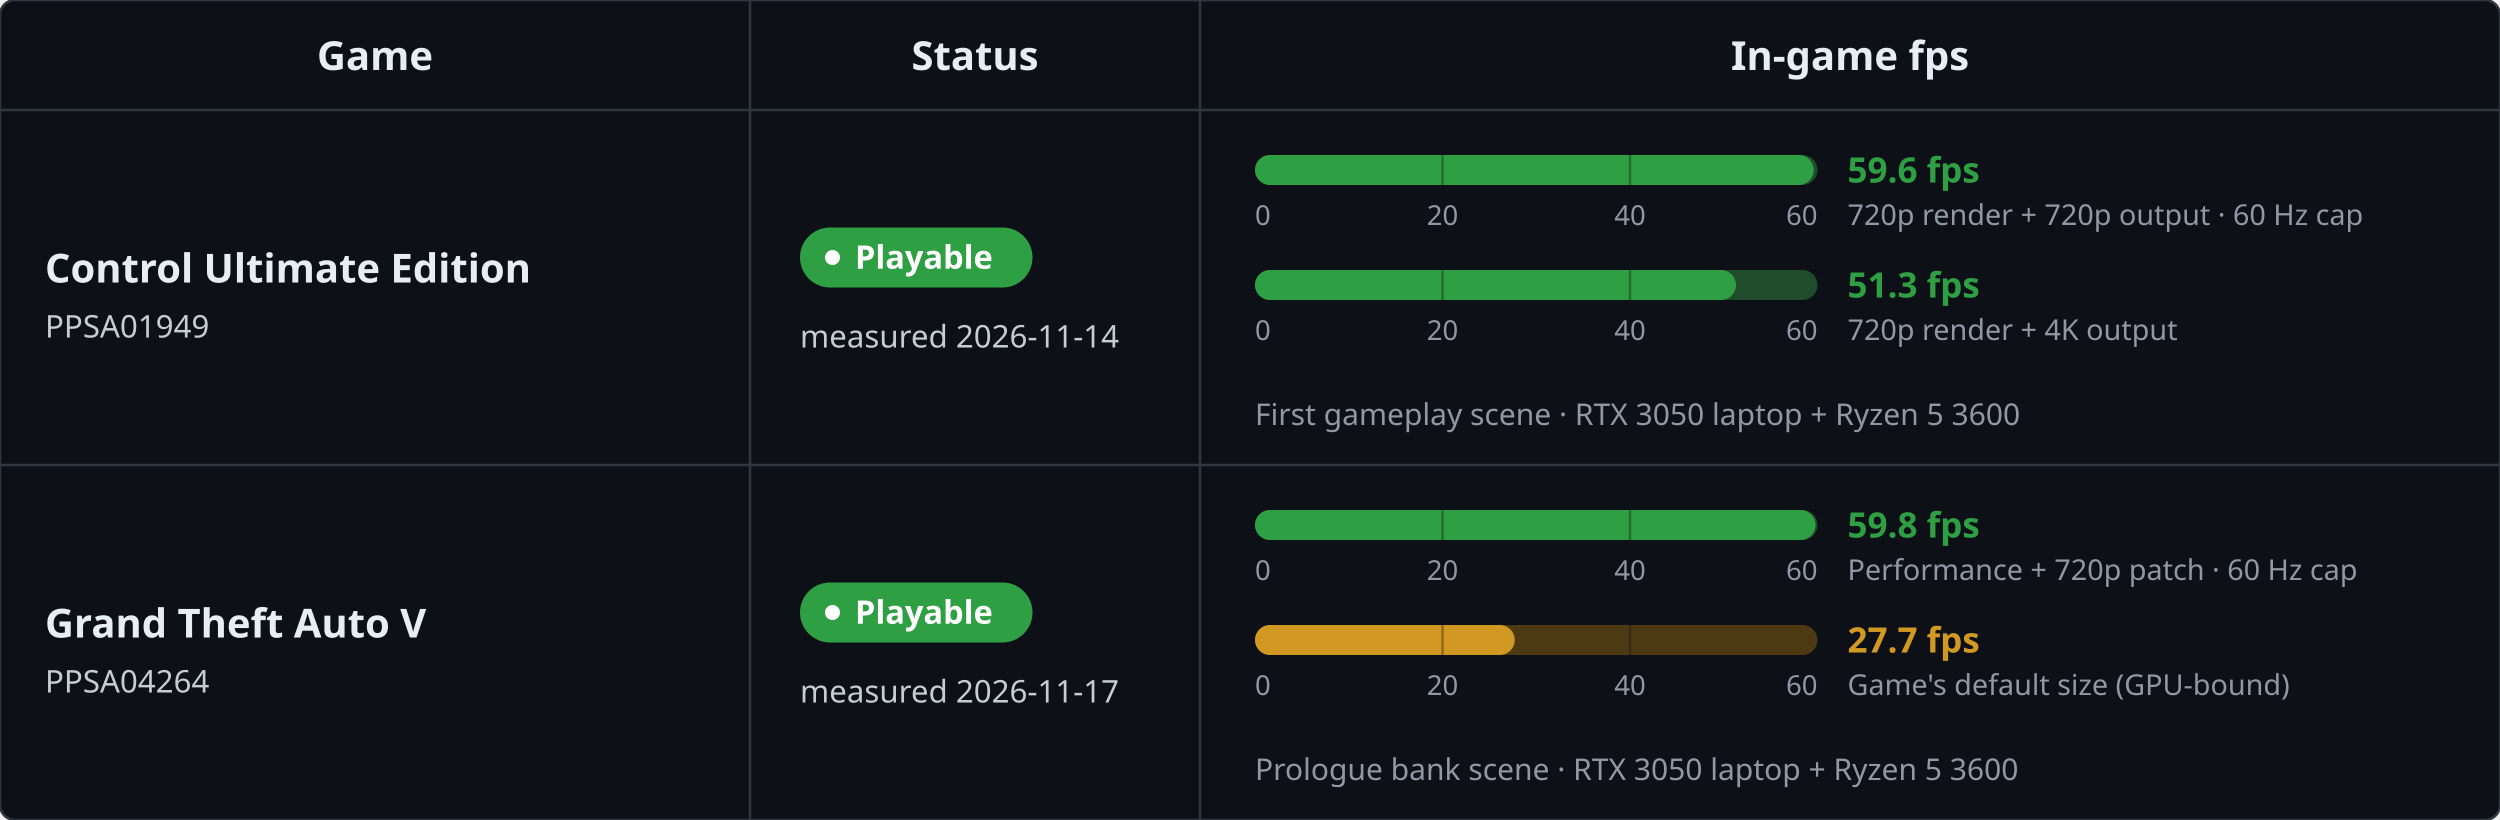
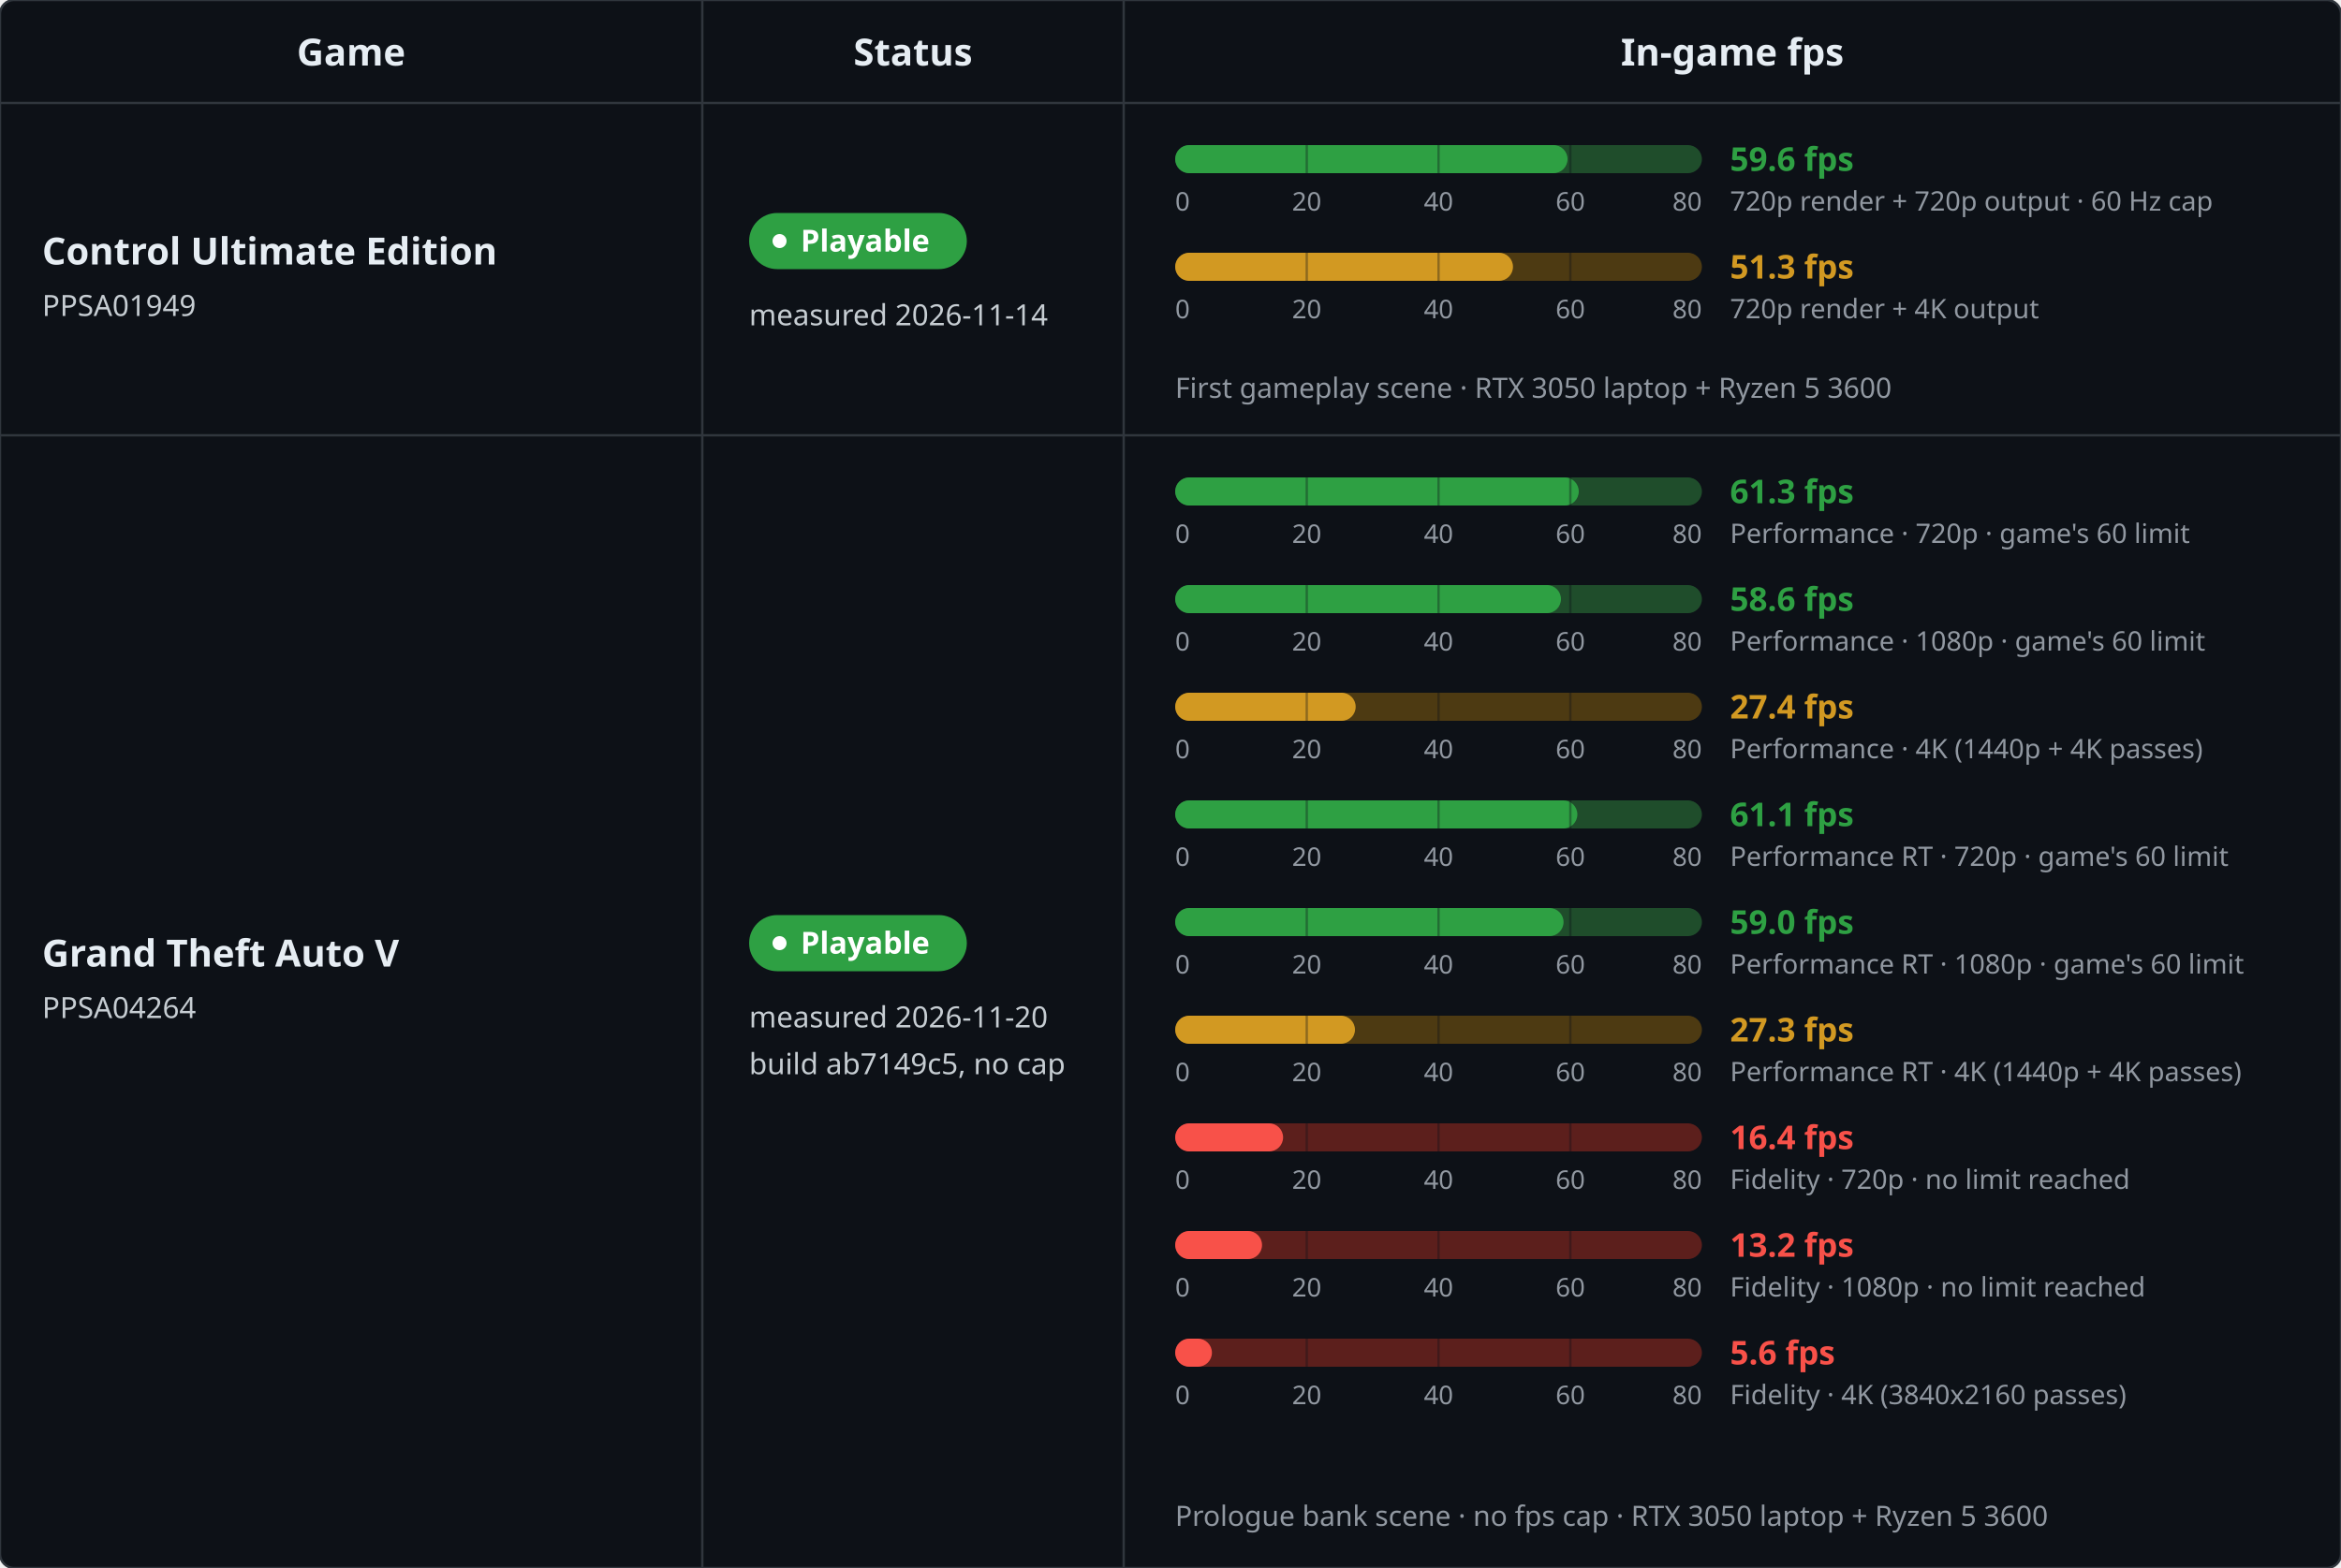
- <svg xmlns="http://www.w3.org/2000/svg" width="1000" height="328" viewBox="0 0 1000 328" font-family="-apple-system,BlinkMacSystemFont,'Segoe UI','Noto Sans',Helvetica,Arial,sans-serif">
-   <rect width="1000" height="328" rx="6" fill="#0d1117" stroke="#30363d" />
+ <svg xmlns="http://www.w3.org/2000/svg" width="1000" height="670" viewBox="0 0 1000 670" font-family="-apple-system,BlinkMacSystemFont,'Segoe UI','Noto Sans',Helvetica,Arial,sans-serif">
+   <rect width="1000" height="670" rx="6" fill="#0d1117" stroke="#30363d" />
  <text x="150.0" y="28" font-size="16" font-weight="600" fill="#e6edf3" text-anchor="middle">Game</text>
  <text x="390.0" y="28" font-size="16" font-weight="600" fill="#e6edf3" text-anchor="middle">Status</text>
  <text x="740.0" y="28" font-size="16" font-weight="600" fill="#e6edf3" text-anchor="middle">In-game fps</text>
  <line x1="0" y1="44" x2="1000" y2="44" stroke="#30363d" />
-   <line x1="300" y1="0" x2="300" y2="328" stroke="#30363d" />
-   <line x1="480" y1="0" x2="480" y2="328" stroke="#30363d" />
+   <line x1="300" y1="0" x2="300" y2="670" stroke="#30363d" />
+   <line x1="480" y1="0" x2="480" y2="670" stroke="#30363d" />
  <text x="18" y="113.0" font-size="16" font-weight="600" fill="#e6edf3">Control Ultimate Edition</text>
  <text x="18" y="135.0" font-size="12.5" fill="#e6edf3" fill-opacity=".85">PPSA01949</text>
  <rect x="320" y="91.0" width="93" height="24" rx="12" fill="#2ea043" />
  <circle cx="333" cy="103.0" r="3" fill="#fff" />
  <text x="342" y="107.5" font-size="13" font-weight="600" fill="#fff">Playable</text>
  <text x="320" y="139.0" font-size="12.5" fill="#e6edf3" fill-opacity=".85">measured 2026-11-14</text>
  <rect x="502" y="62" width="225" height="12" rx="6" fill="#1f4d2b" />
-   <rect x="502" y="62" width="223.5" height="12" rx="6" fill="#2ea043" />
+   <rect x="502" y="62" width="167.6" height="12" rx="6" fill="#2ea043" />
  <text x="502.0" y="90" font-size="11" fill="#9198a1" text-anchor="start">0</text>
-   <line x1="577.0" y1="62" x2="577.0" y2="74" stroke="#0d1117" stroke-opacity=".35" />
-   <text x="577.0" y="90" font-size="11" fill="#9198a1" text-anchor="middle">20</text>
-   <line x1="652.0" y1="62" x2="652.0" y2="74" stroke="#0d1117" stroke-opacity=".35" />
-   <text x="652.0" y="90" font-size="11" fill="#9198a1" text-anchor="middle">40</text>
-   <text x="727.0" y="90" font-size="11" fill="#9198a1" text-anchor="end">60</text>
+   <line x1="558.2" y1="62" x2="558.2" y2="74" stroke="#0d1117" stroke-opacity=".35" />
+   <text x="558.2" y="90" font-size="11" fill="#9198a1" text-anchor="middle">20</text>
+   <line x1="614.5" y1="62" x2="614.5" y2="74" stroke="#0d1117" stroke-opacity=".35" />
+   <text x="614.5" y="90" font-size="11" fill="#9198a1" text-anchor="middle">40</text>
+   <line x1="670.8" y1="62" x2="670.8" y2="74" stroke="#0d1117" stroke-opacity=".35" />
+   <text x="670.8" y="90" font-size="11" fill="#9198a1" text-anchor="middle">60</text>
+   <text x="727.0" y="90" font-size="11" fill="#9198a1" text-anchor="end">80</text>
  <text x="739" y="73" font-size="14" font-weight="600" fill="#2ea043">59.6 fps</text>
  <text x="739" y="90" font-size="11.5" fill="#9198a1">720p render + 720p output · 60 Hz cap</text>
-   <rect x="502" y="108" width="225" height="12" rx="6" fill="#1f4d2b" />
-   <rect x="502" y="108" width="192.4" height="12" rx="6" fill="#2ea043" />
+   <rect x="502" y="108" width="225" height="12" rx="6" fill="#4d3a12" />
+   <rect x="502" y="108" width="144.3" height="12" rx="6" fill="#d29922" />
  <text x="502.0" y="136" font-size="11" fill="#9198a1" text-anchor="start">0</text>
-   <line x1="577.0" y1="108" x2="577.0" y2="120" stroke="#0d1117" stroke-opacity=".35" />
-   <text x="577.0" y="136" font-size="11" fill="#9198a1" text-anchor="middle">20</text>
-   <line x1="652.0" y1="108" x2="652.0" y2="120" stroke="#0d1117" stroke-opacity=".35" />
-   <text x="652.0" y="136" font-size="11" fill="#9198a1" text-anchor="middle">40</text>
-   <text x="727.0" y="136" font-size="11" fill="#9198a1" text-anchor="end">60</text>
-   <text x="739" y="119" font-size="14" font-weight="600" fill="#2ea043">51.3 fps</text>
+   <line x1="558.2" y1="108" x2="558.2" y2="120" stroke="#0d1117" stroke-opacity=".35" />
+   <text x="558.2" y="136" font-size="11" fill="#9198a1" text-anchor="middle">20</text>
+   <line x1="614.5" y1="108" x2="614.5" y2="120" stroke="#0d1117" stroke-opacity=".35" />
+   <text x="614.5" y="136" font-size="11" fill="#9198a1" text-anchor="middle">40</text>
+   <line x1="670.8" y1="108" x2="670.8" y2="120" stroke="#0d1117" stroke-opacity=".35" />
+   <text x="670.8" y="136" font-size="11" fill="#9198a1" text-anchor="middle">60</text>
+   <text x="727.0" y="136" font-size="11" fill="#9198a1" text-anchor="end">80</text>
+   <text x="739" y="119" font-size="14" font-weight="600" fill="#d29922">51.3 fps</text>
  <text x="739" y="136" font-size="11.5" fill="#9198a1">720p render + 4K output</text>
  <text x="502" y="170" font-size="12" fill="#9198a1">First gameplay scene · RTX 3050 laptop + Ryzen 5 3600</text>
  <line x1="0" y1="186" x2="1000" y2="186" stroke="#30363d" />
-   <text x="18" y="255.0" font-size="16" font-weight="600" fill="#e6edf3">Grand Theft Auto V</text>
-   <text x="18" y="277.0" font-size="12.5" fill="#e6edf3" fill-opacity=".85">PPSA04264</text>
-   <rect x="320" y="233.0" width="93" height="24" rx="12" fill="#2ea043" />
-   <circle cx="333" cy="245.0" r="3" fill="#fff" />
-   <text x="342" y="249.5" font-size="13" font-weight="600" fill="#fff">Playable</text>
-   <text x="320" y="281.0" font-size="12.5" fill="#e6edf3" fill-opacity=".85">measured 2026-11-17</text>
+   <text x="18" y="413.0" font-size="16" font-weight="600" fill="#e6edf3">Grand Theft Auto V</text>
+   <text x="18" y="435.0" font-size="12.5" fill="#e6edf3" fill-opacity=".85">PPSA04264</text>
+   <rect x="320" y="391.0" width="93" height="24" rx="12" fill="#2ea043" />
+   <circle cx="333" cy="403.0" r="3" fill="#fff" />
+   <text x="342" y="407.5" font-size="13" font-weight="600" fill="#fff">Playable</text>
+   <text x="320" y="439.0" font-size="12.5" fill="#e6edf3" fill-opacity=".85">measured 2026-11-20</text>
+   <text x="320" y="459.0" font-size="12.5" fill="#e6edf3" fill-opacity=".85">build ab7149c5, no cap</text>
  <rect x="502" y="204" width="225" height="12" rx="6" fill="#1f4d2b" />
-   <rect x="502" y="204" width="224.2" height="12" rx="6" fill="#2ea043" />
+   <rect x="502" y="204" width="172.4" height="12" rx="6" fill="#2ea043" />
  <text x="502.0" y="232" font-size="11" fill="#9198a1" text-anchor="start">0</text>
-   <line x1="577.0" y1="204" x2="577.0" y2="216" stroke="#0d1117" stroke-opacity=".35" />
-   <text x="577.0" y="232" font-size="11" fill="#9198a1" text-anchor="middle">20</text>
-   <line x1="652.0" y1="204" x2="652.0" y2="216" stroke="#0d1117" stroke-opacity=".35" />
-   <text x="652.0" y="232" font-size="11" fill="#9198a1" text-anchor="middle">40</text>
-   <text x="727.0" y="232" font-size="11" fill="#9198a1" text-anchor="end">60</text>
-   <text x="739" y="215" font-size="14" font-weight="600" fill="#2ea043">59.8 fps</text>
-   <text x="739" y="232" font-size="11.5" fill="#9198a1">Performance + 720p patch · 60 Hz cap</text>
-   <rect x="502" y="250" width="225" height="12" rx="6" fill="#4d3a12" />
-   <rect x="502" y="250" width="103.9" height="12" rx="6" fill="#d29922" />
+   <line x1="558.2" y1="204" x2="558.2" y2="216" stroke="#0d1117" stroke-opacity=".35" />
+   <text x="558.2" y="232" font-size="11" fill="#9198a1" text-anchor="middle">20</text>
+   <line x1="614.5" y1="204" x2="614.5" y2="216" stroke="#0d1117" stroke-opacity=".35" />
+   <text x="614.5" y="232" font-size="11" fill="#9198a1" text-anchor="middle">40</text>
+   <line x1="670.8" y1="204" x2="670.8" y2="216" stroke="#0d1117" stroke-opacity=".35" />
+   <text x="670.8" y="232" font-size="11" fill="#9198a1" text-anchor="middle">60</text>
+   <text x="727.0" y="232" font-size="11" fill="#9198a1" text-anchor="end">80</text>
+   <text x="739" y="215" font-size="14" font-weight="600" fill="#2ea043">61.3 fps</text>
+   <text x="739" y="232" font-size="11.5" fill="#9198a1">Performance · 720p · game's 60 limit</text>
+   <rect x="502" y="250" width="225" height="12" rx="6" fill="#1f4d2b" />
+   <rect x="502" y="250" width="164.8" height="12" rx="6" fill="#2ea043" />
  <text x="502.0" y="278" font-size="11" fill="#9198a1" text-anchor="start">0</text>
-   <line x1="577.0" y1="250" x2="577.0" y2="262" stroke="#0d1117" stroke-opacity=".35" />
-   <text x="577.0" y="278" font-size="11" fill="#9198a1" text-anchor="middle">20</text>
-   <line x1="652.0" y1="250" x2="652.0" y2="262" stroke="#0d1117" stroke-opacity=".35" />
-   <text x="652.0" y="278" font-size="11" fill="#9198a1" text-anchor="middle">40</text>
-   <text x="727.0" y="278" font-size="11" fill="#9198a1" text-anchor="end">60</text>
-   <text x="739" y="261" font-size="14" font-weight="600" fill="#d29922">27.7 fps</text>
-   <text x="739" y="278" font-size="11.5" fill="#9198a1">Game's default size (GPU-bound)</text>
-   <text x="502" y="312" font-size="12" fill="#9198a1">Prologue bank scene · RTX 3050 laptop + Ryzen 5 3600</text>
+   <line x1="558.2" y1="250" x2="558.2" y2="262" stroke="#0d1117" stroke-opacity=".35" />
+   <text x="558.2" y="278" font-size="11" fill="#9198a1" text-anchor="middle">20</text>
+   <line x1="614.5" y1="250" x2="614.5" y2="262" stroke="#0d1117" stroke-opacity=".35" />
+   <text x="614.5" y="278" font-size="11" fill="#9198a1" text-anchor="middle">40</text>
+   <line x1="670.8" y1="250" x2="670.8" y2="262" stroke="#0d1117" stroke-opacity=".35" />
+   <text x="670.8" y="278" font-size="11" fill="#9198a1" text-anchor="middle">60</text>
+   <text x="727.0" y="278" font-size="11" fill="#9198a1" text-anchor="end">80</text>
+   <text x="739" y="261" font-size="14" font-weight="600" fill="#2ea043">58.6 fps</text>
+   <text x="739" y="278" font-size="11.5" fill="#9198a1">Performance · 1080p · game's 60 limit</text>
+   <rect x="502" y="296" width="225" height="12" rx="6" fill="#4d3a12" />
+   <rect x="502" y="296" width="77.1" height="12" rx="6" fill="#d29922" />
+   <text x="502.0" y="324" font-size="11" fill="#9198a1" text-anchor="start">0</text>
+   <line x1="558.2" y1="296" x2="558.2" y2="308" stroke="#0d1117" stroke-opacity=".35" />
+   <text x="558.2" y="324" font-size="11" fill="#9198a1" text-anchor="middle">20</text>
+   <line x1="614.5" y1="296" x2="614.5" y2="308" stroke="#0d1117" stroke-opacity=".35" />
+   <text x="614.5" y="324" font-size="11" fill="#9198a1" text-anchor="middle">40</text>
+   <line x1="670.8" y1="296" x2="670.8" y2="308" stroke="#0d1117" stroke-opacity=".35" />
+   <text x="670.8" y="324" font-size="11" fill="#9198a1" text-anchor="middle">60</text>
+   <text x="727.0" y="324" font-size="11" fill="#9198a1" text-anchor="end">80</text>
+   <text x="739" y="307" font-size="14" font-weight="600" fill="#d29922">27.4 fps</text>
+   <text x="739" y="324" font-size="11.5" fill="#9198a1">Performance · 4K (1440p + 4K passes)</text>
+   <rect x="502" y="342" width="225" height="12" rx="6" fill="#1f4d2b" />
+   <rect x="502" y="342" width="171.8" height="12" rx="6" fill="#2ea043" />
+   <text x="502.0" y="370" font-size="11" fill="#9198a1" text-anchor="start">0</text>
+   <line x1="558.2" y1="342" x2="558.2" y2="354" stroke="#0d1117" stroke-opacity=".35" />
+   <text x="558.2" y="370" font-size="11" fill="#9198a1" text-anchor="middle">20</text>
+   <line x1="614.5" y1="342" x2="614.5" y2="354" stroke="#0d1117" stroke-opacity=".35" />
+   <text x="614.5" y="370" font-size="11" fill="#9198a1" text-anchor="middle">40</text>
+   <line x1="670.8" y1="342" x2="670.8" y2="354" stroke="#0d1117" stroke-opacity=".35" />
+   <text x="670.8" y="370" font-size="11" fill="#9198a1" text-anchor="middle">60</text>
+   <text x="727.0" y="370" font-size="11" fill="#9198a1" text-anchor="end">80</text>
+   <text x="739" y="353" font-size="14" font-weight="600" fill="#2ea043">61.1 fps</text>
+   <text x="739" y="370" font-size="11.5" fill="#9198a1">Performance RT · 720p · game's 60 limit</text>
+   <rect x="502" y="388" width="225" height="12" rx="6" fill="#1f4d2b" />
+   <rect x="502" y="388" width="165.9" height="12" rx="6" fill="#2ea043" />
+   <text x="502.0" y="416" font-size="11" fill="#9198a1" text-anchor="start">0</text>
+   <line x1="558.2" y1="388" x2="558.2" y2="400" stroke="#0d1117" stroke-opacity=".35" />
+   <text x="558.2" y="416" font-size="11" fill="#9198a1" text-anchor="middle">20</text>
+   <line x1="614.5" y1="388" x2="614.5" y2="400" stroke="#0d1117" stroke-opacity=".35" />
+   <text x="614.5" y="416" font-size="11" fill="#9198a1" text-anchor="middle">40</text>
+   <line x1="670.8" y1="388" x2="670.8" y2="400" stroke="#0d1117" stroke-opacity=".35" />
+   <text x="670.8" y="416" font-size="11" fill="#9198a1" text-anchor="middle">60</text>
+   <text x="727.0" y="416" font-size="11" fill="#9198a1" text-anchor="end">80</text>
+   <text x="739" y="399" font-size="14" font-weight="600" fill="#2ea043">59.0 fps</text>
+   <text x="739" y="416" font-size="11.5" fill="#9198a1">Performance RT · 1080p · game's 60 limit</text>
+   <rect x="502" y="434" width="225" height="12" rx="6" fill="#4d3a12" />
+   <rect x="502" y="434" width="76.8" height="12" rx="6" fill="#d29922" />
+   <text x="502.0" y="462" font-size="11" fill="#9198a1" text-anchor="start">0</text>
+   <line x1="558.2" y1="434" x2="558.2" y2="446" stroke="#0d1117" stroke-opacity=".35" />
+   <text x="558.2" y="462" font-size="11" fill="#9198a1" text-anchor="middle">20</text>
+   <line x1="614.5" y1="434" x2="614.5" y2="446" stroke="#0d1117" stroke-opacity=".35" />
+   <text x="614.5" y="462" font-size="11" fill="#9198a1" text-anchor="middle">40</text>
+   <line x1="670.8" y1="434" x2="670.8" y2="446" stroke="#0d1117" stroke-opacity=".35" />
+   <text x="670.8" y="462" font-size="11" fill="#9198a1" text-anchor="middle">60</text>
+   <text x="727.0" y="462" font-size="11" fill="#9198a1" text-anchor="end">80</text>
+   <text x="739" y="445" font-size="14" font-weight="600" fill="#d29922">27.3 fps</text>
+   <text x="739" y="462" font-size="11.5" fill="#9198a1">Performance RT · 4K (1440p + 4K passes)</text>
+   <rect x="502" y="480" width="225" height="12" rx="6" fill="#5c1f1c" />
+   <rect x="502" y="480" width="46.1" height="12" rx="6" fill="#f85149" />
+   <text x="502.0" y="508" font-size="11" fill="#9198a1" text-anchor="start">0</text>
+   <line x1="558.2" y1="480" x2="558.2" y2="492" stroke="#0d1117" stroke-opacity=".35" />
+   <text x="558.2" y="508" font-size="11" fill="#9198a1" text-anchor="middle">20</text>
+   <line x1="614.5" y1="480" x2="614.5" y2="492" stroke="#0d1117" stroke-opacity=".35" />
+   <text x="614.5" y="508" font-size="11" fill="#9198a1" text-anchor="middle">40</text>
+   <line x1="670.8" y1="480" x2="670.8" y2="492" stroke="#0d1117" stroke-opacity=".35" />
+   <text x="670.8" y="508" font-size="11" fill="#9198a1" text-anchor="middle">60</text>
+   <text x="727.0" y="508" font-size="11" fill="#9198a1" text-anchor="end">80</text>
+   <text x="739" y="491" font-size="14" font-weight="600" fill="#f85149">16.4 fps</text>
+   <text x="739" y="508" font-size="11.5" fill="#9198a1">Fidelity · 720p · no limit reached</text>
+   <rect x="502" y="526" width="225" height="12" rx="6" fill="#5c1f1c" />
+   <rect x="502" y="526" width="37.1" height="12" rx="6" fill="#f85149" />
+   <text x="502.0" y="554" font-size="11" fill="#9198a1" text-anchor="start">0</text>
+   <line x1="558.2" y1="526" x2="558.2" y2="538" stroke="#0d1117" stroke-opacity=".35" />
+   <text x="558.2" y="554" font-size="11" fill="#9198a1" text-anchor="middle">20</text>
+   <line x1="614.5" y1="526" x2="614.5" y2="538" stroke="#0d1117" stroke-opacity=".35" />
+   <text x="614.5" y="554" font-size="11" fill="#9198a1" text-anchor="middle">40</text>
+   <line x1="670.8" y1="526" x2="670.8" y2="538" stroke="#0d1117" stroke-opacity=".35" />
+   <text x="670.8" y="554" font-size="11" fill="#9198a1" text-anchor="middle">60</text>
+   <text x="727.0" y="554" font-size="11" fill="#9198a1" text-anchor="end">80</text>
+   <text x="739" y="537" font-size="14" font-weight="600" fill="#f85149">13.2 fps</text>
+   <text x="739" y="554" font-size="11.5" fill="#9198a1">Fidelity · 1080p · no limit reached</text>
+   <rect x="502" y="572" width="225" height="12" rx="6" fill="#5c1f1c" />
+   <rect x="502" y="572" width="15.7" height="12" rx="6" fill="#f85149" />
+   <text x="502.0" y="600" font-size="11" fill="#9198a1" text-anchor="start">0</text>
+   <line x1="558.2" y1="572" x2="558.2" y2="584" stroke="#0d1117" stroke-opacity=".35" />
+   <text x="558.2" y="600" font-size="11" fill="#9198a1" text-anchor="middle">20</text>
+   <line x1="614.5" y1="572" x2="614.5" y2="584" stroke="#0d1117" stroke-opacity=".35" />
+   <text x="614.5" y="600" font-size="11" fill="#9198a1" text-anchor="middle">40</text>
+   <line x1="670.8" y1="572" x2="670.8" y2="584" stroke="#0d1117" stroke-opacity=".35" />
+   <text x="670.8" y="600" font-size="11" fill="#9198a1" text-anchor="middle">60</text>
+   <text x="727.0" y="600" font-size="11" fill="#9198a1" text-anchor="end">80</text>
+   <text x="739" y="583" font-size="14" font-weight="600" fill="#f85149">5.6 fps</text>
+   <text x="739" y="600" font-size="11.5" fill="#9198a1">Fidelity · 4K (3840x2160 passes)</text>
+   <text x="502" y="652" font-size="12" fill="#9198a1">Prologue bank scene · no fps cap · RTX 3050 laptop + Ryzen 5 3600</text>
</svg>
